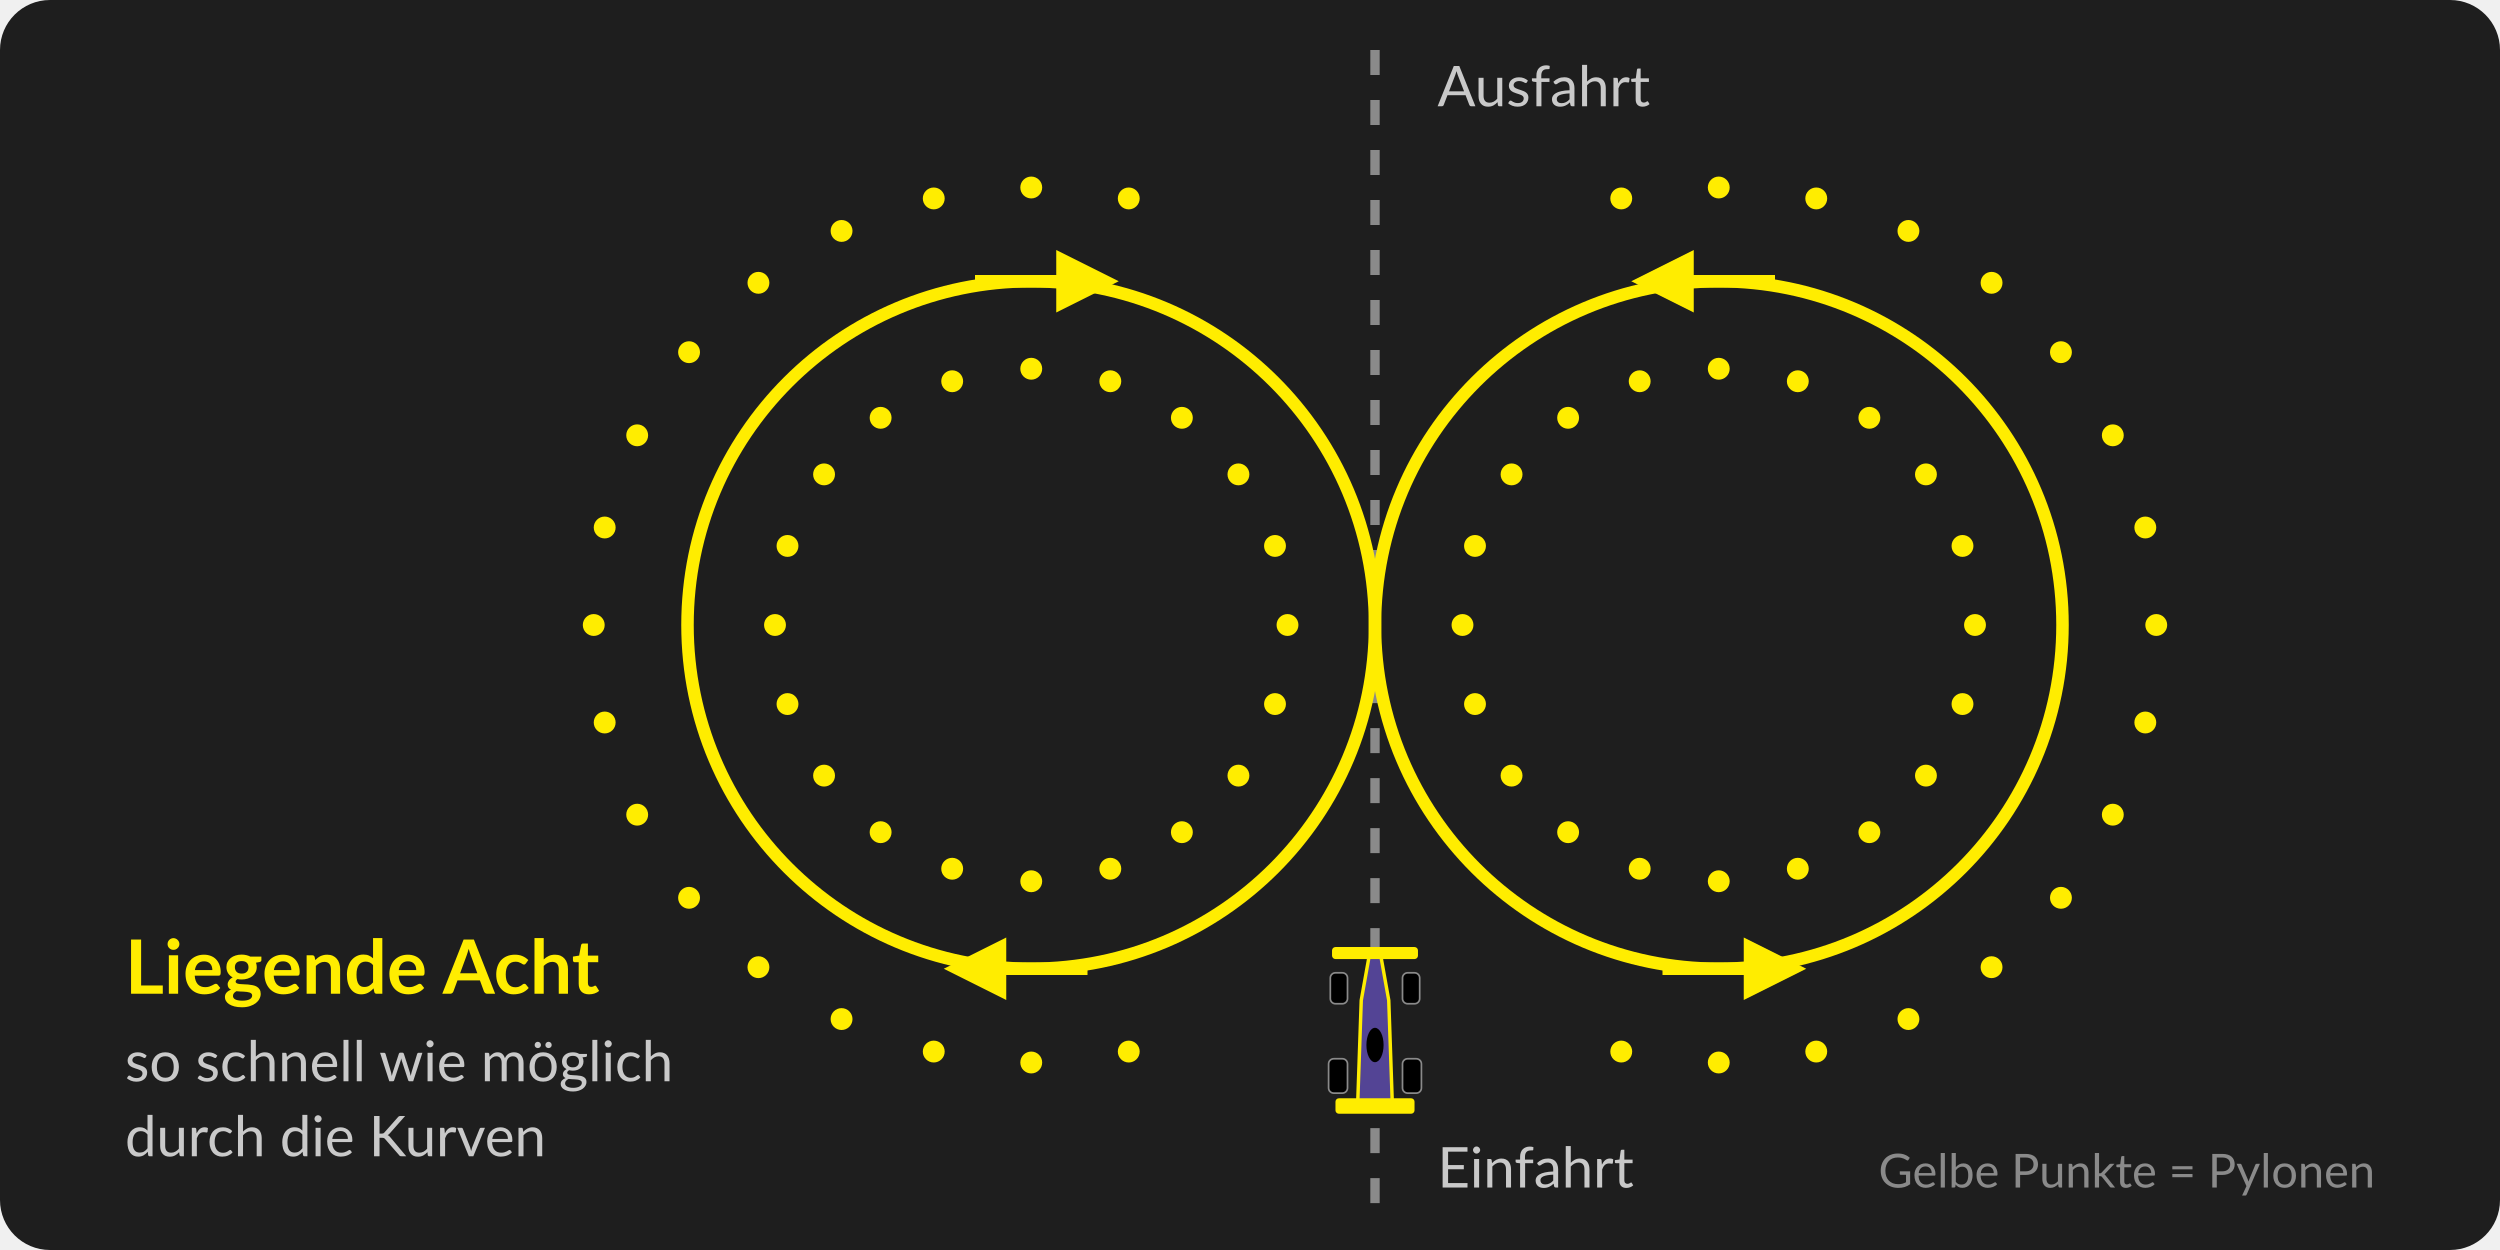
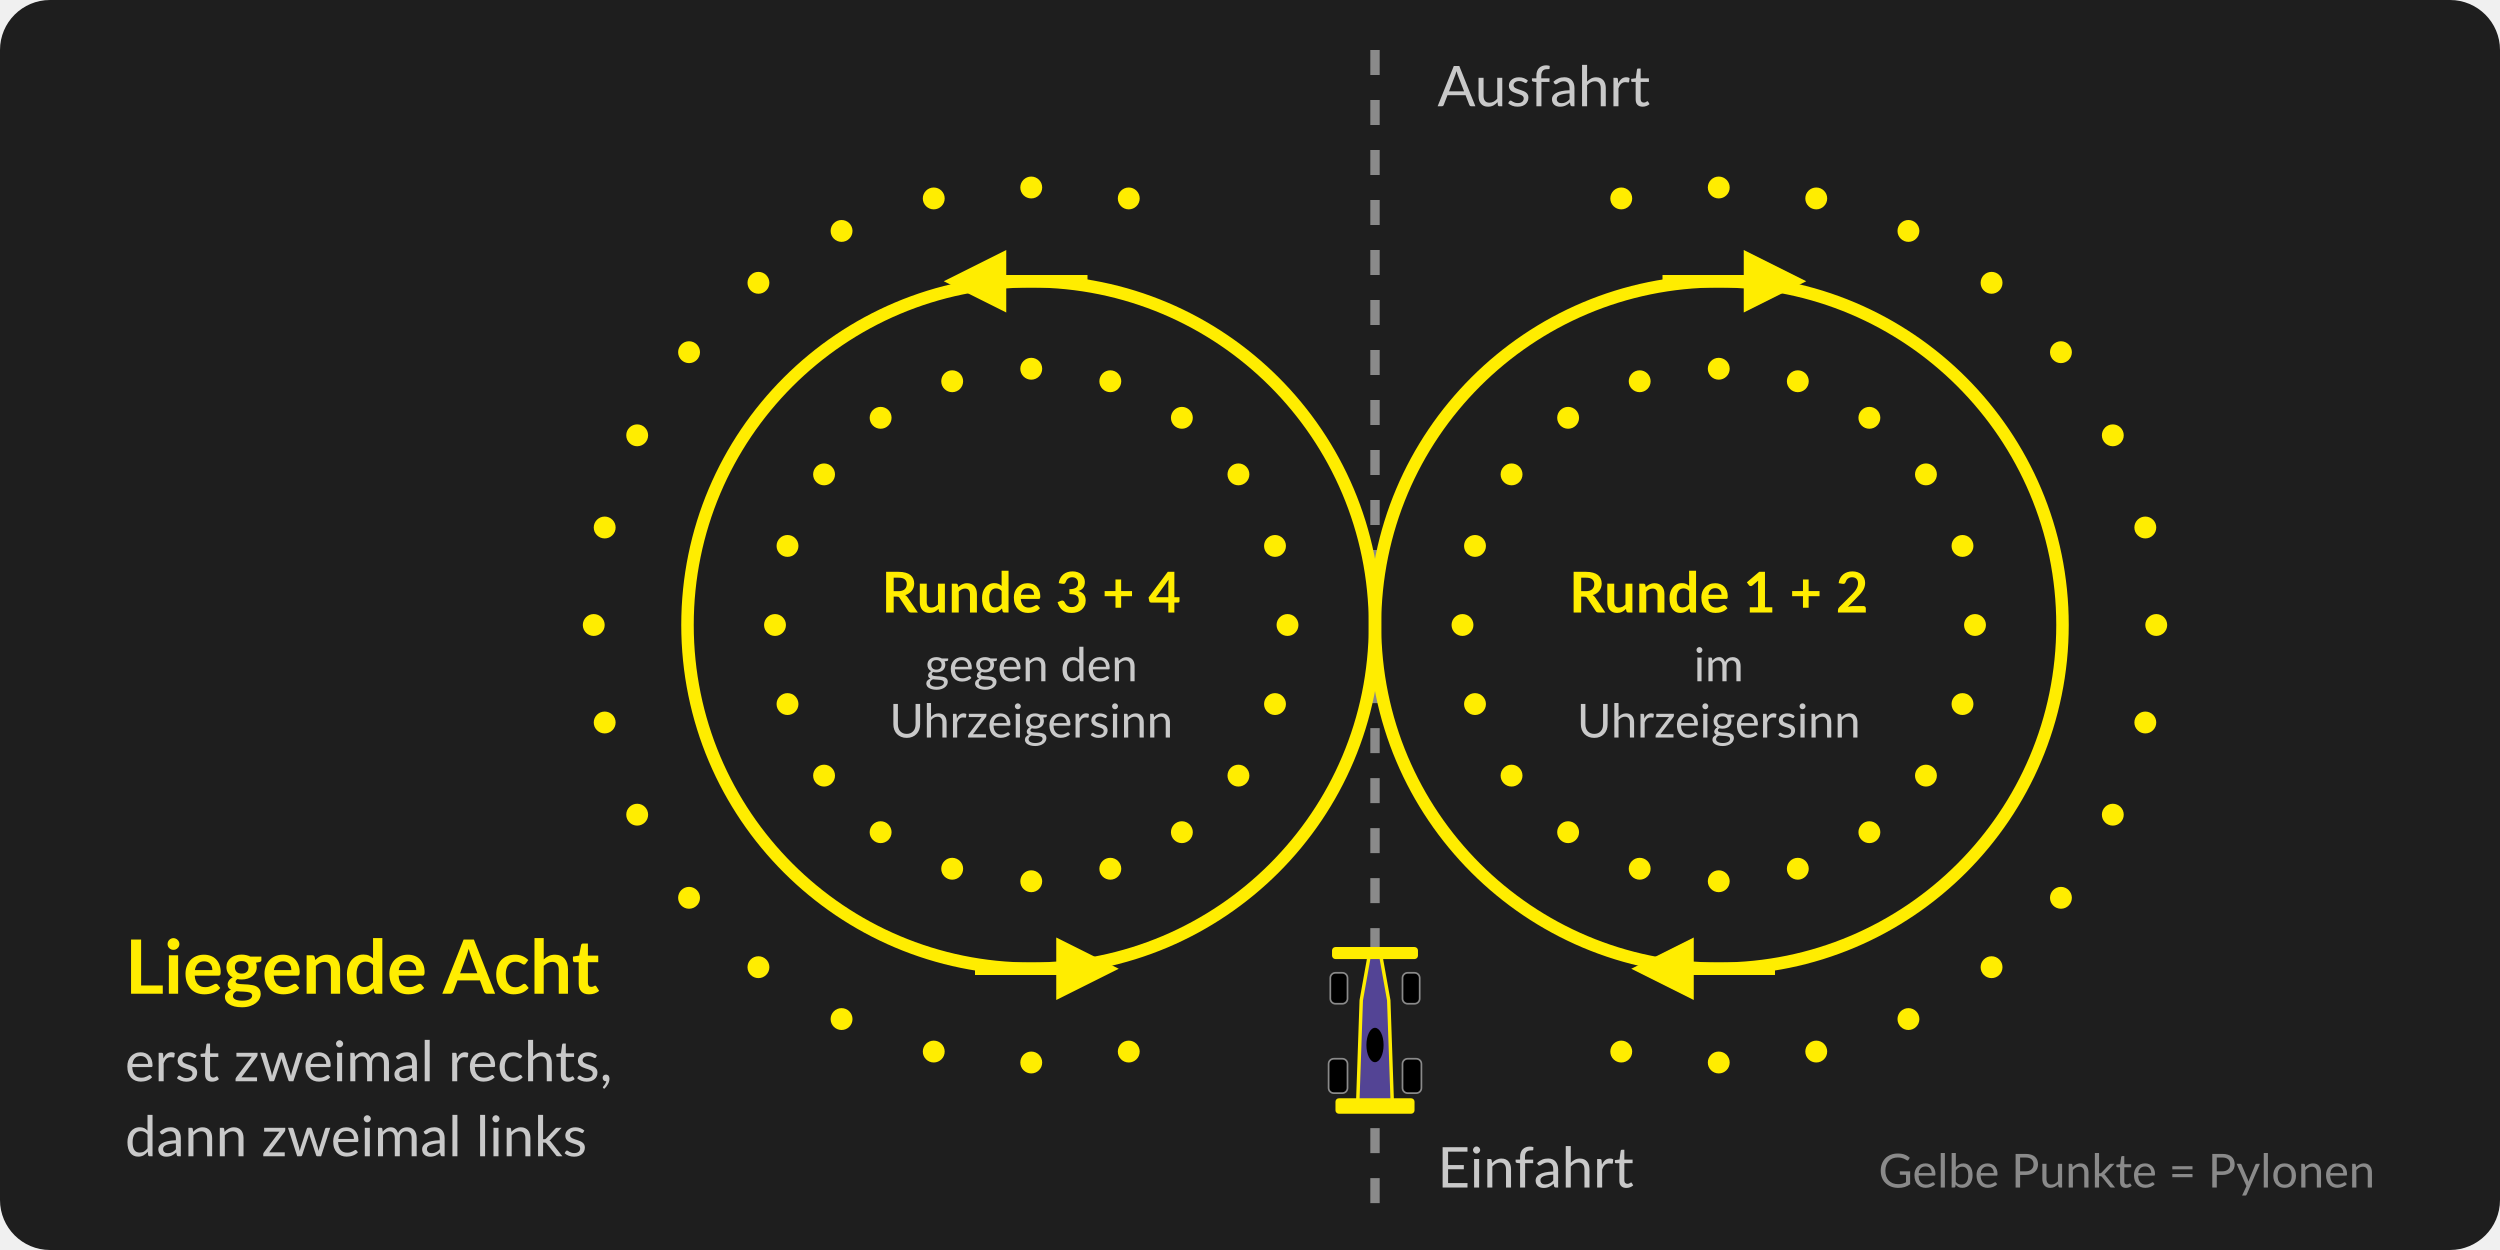
<svg xmlns="http://www.w3.org/2000/svg" viewBox="0 0 800 400" width="1200" height="600" role="img" aria-label="Skidpad: Das Auto fährt eine liegende Acht aus zwei Kreisen">
  <defs>
    <g id="car">
      <rect x="-48" y="-23" width="9" height="46" rx="2" fill="#FFED00" />
      <rect x="-36" y="-27" width="20" height="11" rx="3" fill="#000000" stroke="#8A8A8A" />
      <rect x="-36" y="16" width="20" height="11" rx="3" fill="#000000" stroke="#8A8A8A" />
      <rect x="16" y="-26" width="18" height="10" rx="3" fill="#000000" stroke="#8A8A8A" />
      <rect x="16" y="16" width="18" height="10" rx="3" fill="#000000" stroke="#8A8A8A" />
      <path d="M-40,-10 L18,-8 L46,-3 L46,3 L18,8 L-40,10 Z" fill="#534495" stroke="#FFED00" stroke-width="2" />
      <ellipse cx="-8" cy="0" rx="10" ry="5" fill="#000000" />
      <rect x="42" y="-25" width="7" height="50" rx="2" fill="#FFED00" />
    </g>
    <marker id="arrow" viewBox="0 0 10 10" refX="5" refY="5" markerWidth="5" markerHeight="5" orient="auto-start-reverse">
      <path d="M0,0 L10,5 L0,10 z" fill="#FFED00" />
    </marker>
    <marker id="arrow-light" viewBox="0 0 10 10" refX="5" refY="5" markerWidth="5" markerHeight="5" orient="auto-start-reverse">
      <path d="M0,0 L10,5 L0,10 z" fill="#C9C9C9" />
    </marker>
  </defs>
  <rect width="800" height="400" rx="16" fill="#1E1E1E" />
  <g font-family="Lato, 'Helvetica Neue', Arial, sans-serif" fill="#FFFFFF">
    <path d="M440,385 L440,200" stroke="#8A8A8A" stroke-width="3" stroke-dasharray="8 8" />
    <path d="M440,200 L440,15" stroke="#8A8A8A" stroke-width="3" stroke-dasharray="8 8" />
    <circle cx="330" cy="200" r="110" fill="none" stroke="#FFED00" stroke-width="4" />
    <circle cx="412.0" cy="200.0" r="3.5" fill="#FFED00" />
    <circle cx="408.0" cy="225.3" r="3.5" fill="#FFED00" />
    <circle cx="396.3" cy="248.2" r="3.5" fill="#FFED00" />
    <circle cx="378.2" cy="266.3" r="3.5" fill="#FFED00" />
    <circle cx="355.3" cy="278.0" r="3.5" fill="#FFED00" />
    <circle cx="330.0" cy="282.0" r="3.5" fill="#FFED00" />
    <circle cx="304.7" cy="278.0" r="3.5" fill="#FFED00" />
    <circle cx="281.8" cy="266.3" r="3.5" fill="#FFED00" />
    <circle cx="263.7" cy="248.2" r="3.5" fill="#FFED00" />
    <circle cx="252.0" cy="225.3" r="3.5" fill="#FFED00" />
    <circle cx="248.0" cy="200.0" r="3.5" fill="#FFED00" />
    <circle cx="252.0" cy="174.7" r="3.5" fill="#FFED00" />
    <circle cx="263.7" cy="151.8" r="3.5" fill="#FFED00" />
    <circle cx="281.8" cy="133.7" r="3.5" fill="#FFED00" />
    <circle cx="304.7" cy="122.0" r="3.5" fill="#FFED00" />
    <circle cx="330.0" cy="118.0" r="3.5" fill="#FFED00" />
    <circle cx="355.3" cy="122.0" r="3.5" fill="#FFED00" />
    <circle cx="378.2" cy="133.7" r="3.5" fill="#FFED00" />
    <circle cx="396.3" cy="151.8" r="3.5" fill="#FFED00" />
    <circle cx="408.0" cy="174.7" r="3.5" fill="#FFED00" />
    <circle cx="361.2" cy="336.5" r="3.5" fill="#FFED00" />
    <circle cx="330.0" cy="340.0" r="3.5" fill="#FFED00" />
    <circle cx="298.8" cy="336.5" r="3.5" fill="#FFED00" />
    <circle cx="269.3" cy="326.1" r="3.5" fill="#FFED00" />
    <circle cx="242.7" cy="309.5" r="3.5" fill="#FFED00" />
    <circle cx="220.5" cy="287.3" r="3.5" fill="#FFED00" />
    <circle cx="203.9" cy="260.7" r="3.5" fill="#FFED00" />
    <circle cx="193.5" cy="231.2" r="3.5" fill="#FFED00" />
    <circle cx="190.0" cy="200.0" r="3.5" fill="#FFED00" />
    <circle cx="193.5" cy="168.8" r="3.5" fill="#FFED00" />
    <circle cx="203.9" cy="139.3" r="3.5" fill="#FFED00" />
    <circle cx="220.5" cy="112.7" r="3.5" fill="#FFED00" />
    <circle cx="242.7" cy="90.5" r="3.5" fill="#FFED00" />
    <circle cx="269.3" cy="73.9" r="3.5" fill="#FFED00" />
    <circle cx="298.8" cy="63.5" r="3.5" fill="#FFED00" />
    <circle cx="330.0" cy="60.0" r="3.5" fill="#FFED00" />
    <circle cx="361.2" cy="63.5" r="3.5" fill="#FFED00" />
    <circle cx="550" cy="200" r="110" fill="none" stroke="#FFED00" stroke-width="4" />
    <circle cx="632.0" cy="200.0" r="3.5" fill="#FFED00" />
    <circle cx="628.0" cy="225.3" r="3.5" fill="#FFED00" />
    <circle cx="616.3" cy="248.2" r="3.5" fill="#FFED00" />
    <circle cx="598.2" cy="266.3" r="3.5" fill="#FFED00" />
    <circle cx="575.3" cy="278.0" r="3.5" fill="#FFED00" />
    <circle cx="550.0" cy="282.0" r="3.5" fill="#FFED00" />
    <circle cx="524.7" cy="278.0" r="3.5" fill="#FFED00" />
    <circle cx="501.8" cy="266.3" r="3.5" fill="#FFED00" />
    <circle cx="483.7" cy="248.2" r="3.5" fill="#FFED00" />
    <circle cx="472.0" cy="225.3" r="3.5" fill="#FFED00" />
    <circle cx="468.0" cy="200.0" r="3.5" fill="#FFED00" />
    <circle cx="472.0" cy="174.7" r="3.5" fill="#FFED00" />
    <circle cx="483.7" cy="151.8" r="3.5" fill="#FFED00" />
    <circle cx="501.8" cy="133.7" r="3.5" fill="#FFED00" />
    <circle cx="524.7" cy="122.0" r="3.5" fill="#FFED00" />
    <circle cx="550.0" cy="118.0" r="3.5" fill="#FFED00" />
    <circle cx="575.3" cy="122.0" r="3.5" fill="#FFED00" />
    <circle cx="598.2" cy="133.7" r="3.5" fill="#FFED00" />
    <circle cx="616.3" cy="151.8" r="3.5" fill="#FFED00" />
    <circle cx="628.0" cy="174.7" r="3.5" fill="#FFED00" />
    <circle cx="690.0" cy="200.0" r="3.5" fill="#FFED00" />
    <circle cx="686.5" cy="231.2" r="3.5" fill="#FFED00" />
    <circle cx="676.1" cy="260.7" r="3.5" fill="#FFED00" />
    <circle cx="659.5" cy="287.3" r="3.5" fill="#FFED00" />
    <circle cx="637.3" cy="309.5" r="3.5" fill="#FFED00" />
    <circle cx="610.7" cy="326.1" r="3.5" fill="#FFED00" />
    <circle cx="581.2" cy="336.5" r="3.5" fill="#FFED00" />
    <circle cx="550.0" cy="340.0" r="3.5" fill="#FFED00" />
    <circle cx="518.8" cy="336.5" r="3.5" fill="#FFED00" />
    <circle cx="518.8" cy="63.5" r="3.5" fill="#FFED00" />
    <circle cx="550.0" cy="60.0" r="3.5" fill="#FFED00" />
    <circle cx="581.2" cy="63.5" r="3.5" fill="#FFED00" />
    <circle cx="610.7" cy="73.9" r="3.5" fill="#FFED00" />
    <circle cx="637.3" cy="90.5" r="3.5" fill="#FFED00" />
    <circle cx="659.5" cy="112.7" r="3.5" fill="#FFED00" />
    <circle cx="676.1" cy="139.3" r="3.5" fill="#FFED00" />
    <circle cx="686.5" cy="168.8" r="3.5" fill="#FFED00" />
-     <path d="M348,310 L312,310" stroke="#FFED00" stroke-width="4" marker-end="url(#arrow)" />
-     <path d="M312,90 L348,90" stroke="#FFED00" stroke-width="4" marker-end="url(#arrow)" />
-     <path d="M532,310 L568,310" stroke="#FFED00" stroke-width="4" marker-end="url(#arrow)" />
-     <path d="M568,90 L532,90" stroke="#FFED00" stroke-width="4" marker-end="url(#arrow)" />
+     <path d="M312,310 L348,310" stroke="#FFED00" stroke-width="4" marker-end="url(#arrow)" />
+     <path d="M348,90 L312,90" stroke="#FFED00" stroke-width="4" marker-end="url(#arrow)" />
+     <path d="M568,310 L532,310" stroke="#FFED00" stroke-width="4" marker-end="url(#arrow)" />
+     <path d="M532,90 L568,90" stroke="#FFED00" stroke-width="4" marker-end="url(#arrow)" />
    <use href="#car" transform="translate(440 330) rotate(-90) scale(0.55)" />
    <text x="460" y="380" font-size="18" fill="#C9C9C9" text-anchor="start" font-weight="400">Einfahrt</text>
    <text x="460" y="34" font-size="18" fill="#C9C9C9" text-anchor="start" font-weight="400">Ausfahrt</text>
+     <text x="550" y="196" font-size="18" fill="#FFED00" text-anchor="middle" font-weight="700">Runde 1 + 2</text>
+     <text x="550" y="218" font-size="15" fill="#C9C9C9" text-anchor="middle" font-weight="400">im</text>
+     <text x="550" y="236" font-size="15" fill="#C9C9C9" text-anchor="middle" font-weight="400">Uhrzeigersinn</text>
+     <text x="330" y="196" font-size="18" fill="#FFED00" text-anchor="middle" font-weight="700">Runde 3 + 4</text>
+     <text x="330" y="218" font-size="15" fill="#C9C9C9" text-anchor="middle" font-weight="400">gegen den</text>
+     <text x="330" y="236" font-size="15" fill="#C9C9C9" text-anchor="middle" font-weight="400">Uhrzeigersinn</text>
    <text x="40" y="318" font-size="24" fill="#FFED00" text-anchor="start" font-weight="700">Liegende Acht</text>
-     <text x="40" y="346" font-size="18" fill="#C9C9C9" text-anchor="start" font-weight="400">so schnell wie möglich</text>
-     <text x="40" y="370" font-size="18" fill="#C9C9C9" text-anchor="start" font-weight="400">durch die Kurven</text>
+     <text x="40" y="346" font-size="18" fill="#C9C9C9" text-anchor="start" font-weight="400">erst zweimal rechts,</text>
+     <text x="40" y="370" font-size="18" fill="#C9C9C9" text-anchor="start" font-weight="400">dann zweimal links</text>
    <text x="760" y="380" font-size="15" fill="#8A8A8A" text-anchor="end" font-weight="400">Gelbe Punkte = Pylonen</text>
  </g>
</svg>
